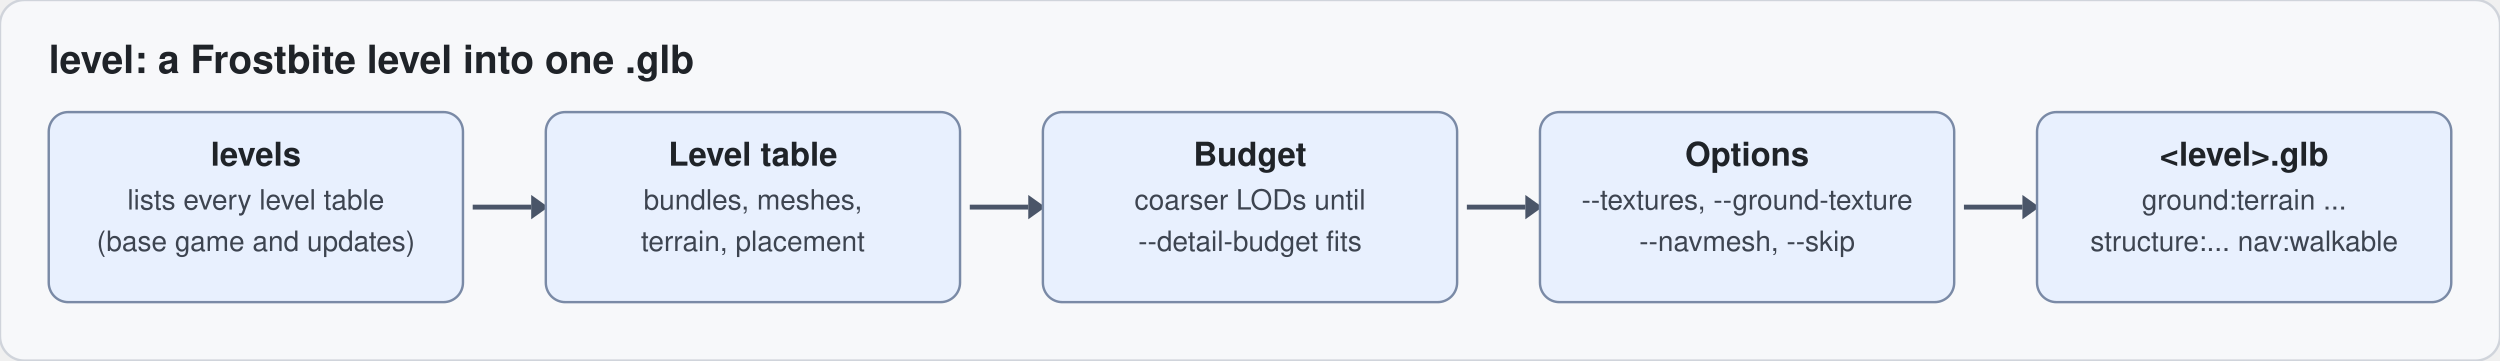
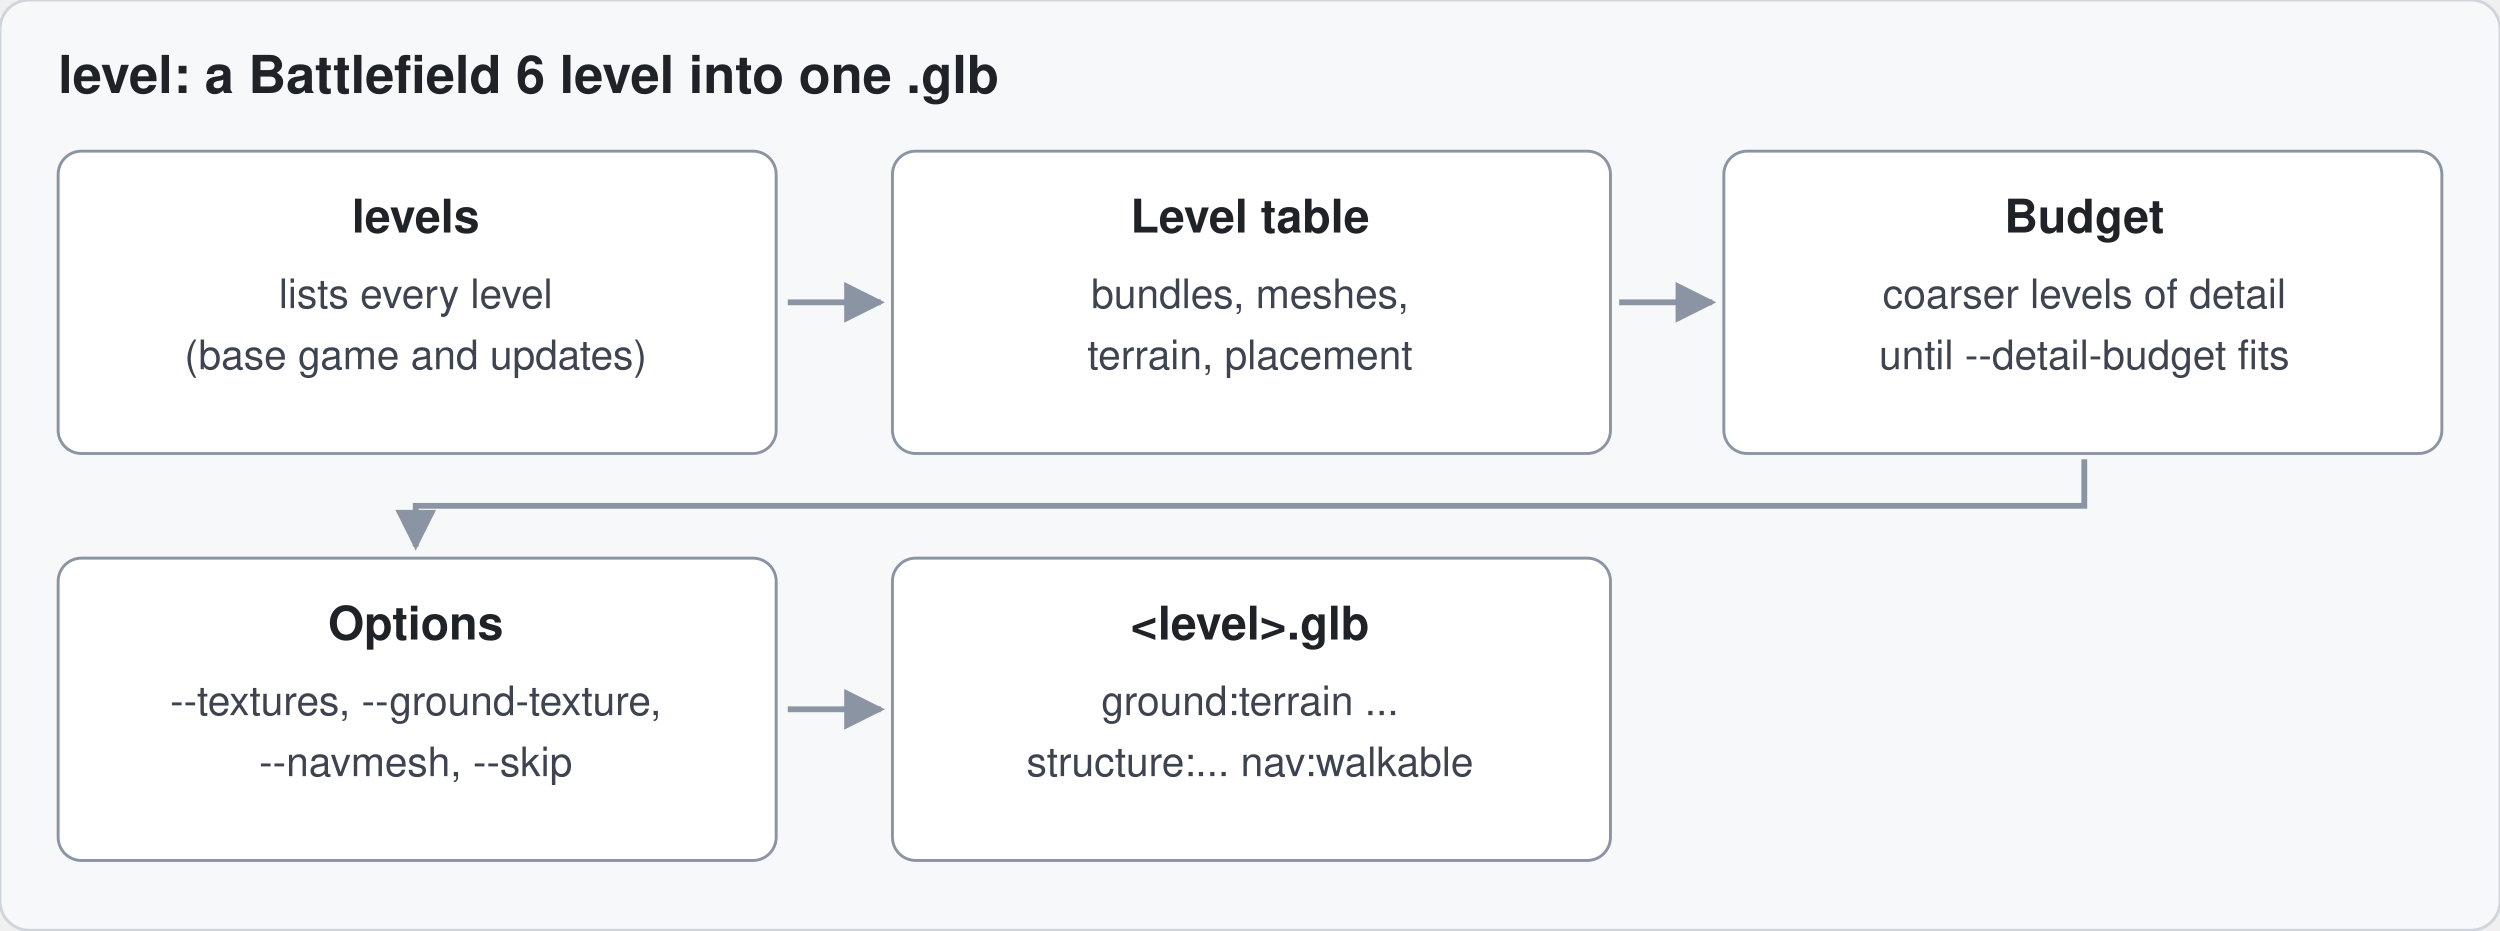
- <svg xmlns="http://www.w3.org/2000/svg" width="1026" height="148" viewBox="0 0 1026 148" role="img" aria-label="level: a Frostbite level into one .glb">
-   <rect width="1026" height="148" rx="10" fill="#f7f8fa" stroke="#d0d4db" />
-   <text x="20" y="30" font-family="Segoe UI,Helvetica,Arial,sans-serif" font-size="16" font-weight="600" fill="#1f2328">level: a Frostbite level into one .glb</text>
-   <rect x="20" y="46" width="170" height="78" rx="8" fill="#e8f0fe" stroke="#7a8aa6" />
-   <text x="105.0" y="68" font-family="Segoe UI,Helvetica,Arial,sans-serif" font-size="13.5" font-weight="600" fill="#1f2328" text-anchor="middle">levels</text>
-   <text x="105.0" y="86" font-family="Segoe UI,Helvetica,Arial,sans-serif" font-size="11.5" fill="#3d4450" text-anchor="middle">lists every level table</text>
-   <text x="105.0" y="103" font-family="Segoe UI,Helvetica,Arial,sans-serif" font-size="11.5" fill="#3d4450" text-anchor="middle">(base game and updates)</text>
-   <path d="M194 85.0 H218" stroke="#4a5568" stroke-width="2" />
-   <path d="M218 80.0 L225 85.0 L218 90.0Z" fill="#4a5568" />
-   <rect x="224" y="46" width="170" height="78" rx="8" fill="#e8f0fe" stroke="#7a8aa6" />
-   <text x="309.0" y="68" font-family="Segoe UI,Helvetica,Arial,sans-serif" font-size="13.5" font-weight="600" fill="#1f2328" text-anchor="middle">Level table</text>
-   <text x="309.0" y="86" font-family="Segoe UI,Helvetica,Arial,sans-serif" font-size="11.5" fill="#3d4450" text-anchor="middle">bundles, meshes,</text>
-   <text x="309.0" y="103" font-family="Segoe UI,Helvetica,Arial,sans-serif" font-size="11.5" fill="#3d4450" text-anchor="middle">terrain, placement</text>
-   <path d="M398 85.0 H422" stroke="#4a5568" stroke-width="2" />
-   <path d="M422 80.0 L429 85.0 L422 90.0Z" fill="#4a5568" />
-   <rect x="428" y="46" width="170" height="78" rx="8" fill="#e8f0fe" stroke="#7a8aa6" />
-   <text x="513.0" y="68" font-family="Segoe UI,Helvetica,Arial,sans-serif" font-size="13.5" font-weight="600" fill="#1f2328" text-anchor="middle">Budget</text>
-   <text x="513.0" y="86" font-family="Segoe UI,Helvetica,Arial,sans-serif" font-size="11.5" fill="#3d4450" text-anchor="middle">coarser LODs until</text>
-   <text x="513.0" y="103" font-family="Segoe UI,Helvetica,Arial,sans-serif" font-size="11.5" fill="#3d4450" text-anchor="middle">--detail-budget fits</text>
-   <path d="M602 85.0 H626" stroke="#4a5568" stroke-width="2" />
-   <path d="M626 80.0 L633 85.0 L626 90.0Z" fill="#4a5568" />
-   <rect x="632" y="46" width="170" height="78" rx="8" fill="#e8f0fe" stroke="#7a8aa6" />
-   <text x="717.0" y="68" font-family="Segoe UI,Helvetica,Arial,sans-serif" font-size="13.5" font-weight="600" fill="#1f2328" text-anchor="middle">Options</text>
-   <text x="717.0" y="86" font-family="Segoe UI,Helvetica,Arial,sans-serif" font-size="11.5" fill="#3d4450" text-anchor="middle">--textures, --ground-texture</text>
-   <text x="717.0" y="103" font-family="Segoe UI,Helvetica,Arial,sans-serif" font-size="11.5" fill="#3d4450" text-anchor="middle">--navmesh, --skip</text>
-   <path d="M806 85.0 H830" stroke="#4a5568" stroke-width="2" />
-   <path d="M830 80.0 L837 85.0 L830 90.0Z" fill="#4a5568" />
-   <rect x="836" y="46" width="170" height="78" rx="8" fill="#e8f0fe" stroke="#7a8aa6" />
-   <text x="921.0" y="68" font-family="Segoe UI,Helvetica,Arial,sans-serif" font-size="13.5" font-weight="600" fill="#1f2328" text-anchor="middle">&lt;level&gt;.glb</text>
-   <text x="921.0" y="86" font-family="Segoe UI,Helvetica,Arial,sans-serif" font-size="11.5" fill="#3d4450" text-anchor="middle">ground:terrain ...</text>
-   <text x="921.0" y="103" font-family="Segoe UI,Helvetica,Arial,sans-serif" font-size="11.5" fill="#3d4450" text-anchor="middle">structure:... nav:walkable</text>
+ <svg xmlns="http://www.w3.org/2000/svg" width="860" height="320" viewBox="0 0 860 320" role="img" aria-label="level: a Battlefield 6 level into one .glb">
+   <rect width="860" height="320" rx="10" fill="#f7f8fa" stroke="#d0d4db" />
+   <defs>
+     <marker id="a" viewBox="0 0 10 10" refX="9" refY="5" markerWidth="7" markerHeight="7" orient="auto-start-reverse">
+       <path d="M0,0 L10,5 L0,10 z" fill="#8a94a3" />
+     </marker>
+   </defs>
+   <text x="20" y="32" font-family="Segoe UI,Helvetica,Arial,sans-serif" font-size="18" font-weight="600" fill="#1f2328" text-anchor="start">level: a Battlefield 6 level into one .glb</text>
+   <rect x="20" y="52" width="247" height="104" rx="8" fill="#ffffff" stroke="#8a94a3" />
+   <text x="143" y="80" font-family="Segoe UI,Helvetica,Arial,sans-serif" font-size="16" font-weight="600" fill="#1f2328" text-anchor="middle">levels</text>
+   <text x="143" y="106" font-family="Segoe UI,Helvetica,Arial,sans-serif" font-size="14" font-weight="400" fill="#3d4450" text-anchor="middle">lists every level</text>
+   <text x="143" y="127" font-family="Segoe UI,Helvetica,Arial,sans-serif" font-size="14" font-weight="400" fill="#3d4450" text-anchor="middle">(base game and updates)</text>
+   <rect x="307" y="52" width="247" height="104" rx="8" fill="#ffffff" stroke="#8a94a3" />
+   <text x="430" y="80" font-family="Segoe UI,Helvetica,Arial,sans-serif" font-size="16" font-weight="600" fill="#1f2328" text-anchor="middle">Level table</text>
+   <text x="430" y="106" font-family="Segoe UI,Helvetica,Arial,sans-serif" font-size="14" font-weight="400" fill="#3d4450" text-anchor="middle">bundles, meshes,</text>
+   <text x="430" y="127" font-family="Segoe UI,Helvetica,Arial,sans-serif" font-size="14" font-weight="400" fill="#3d4450" text-anchor="middle">terrain, placement</text>
+   <rect x="593" y="52" width="247" height="104" rx="8" fill="#ffffff" stroke="#8a94a3" />
+   <text x="717" y="80" font-family="Segoe UI,Helvetica,Arial,sans-serif" font-size="16" font-weight="600" fill="#1f2328" text-anchor="middle">Budget</text>
+   <text x="717" y="106" font-family="Segoe UI,Helvetica,Arial,sans-serif" font-size="14" font-weight="400" fill="#3d4450" text-anchor="middle">coarser levels of detail</text>
+   <text x="717" y="127" font-family="Segoe UI,Helvetica,Arial,sans-serif" font-size="14" font-weight="400" fill="#3d4450" text-anchor="middle">until --detail-budget fits</text>
+   <rect x="20" y="192" width="247" height="104" rx="8" fill="#ffffff" stroke="#8a94a3" />
+   <text x="143" y="220" font-family="Segoe UI,Helvetica,Arial,sans-serif" font-size="16" font-weight="600" fill="#1f2328" text-anchor="middle">Options</text>
+   <text x="143" y="246" font-family="Segoe UI,Helvetica,Arial,sans-serif" font-size="14" font-weight="400" fill="#3d4450" text-anchor="middle">--textures, --ground-texture,</text>
+   <text x="143" y="267" font-family="Segoe UI,Helvetica,Arial,sans-serif" font-size="14" font-weight="400" fill="#3d4450" text-anchor="middle">--navmesh, --skip</text>
+   <rect x="307" y="192" width="247" height="104" rx="8" fill="#ffffff" stroke="#8a94a3" />
+   <text x="430" y="220" font-family="Segoe UI,Helvetica,Arial,sans-serif" font-size="16" font-weight="600" fill="#1f2328" text-anchor="middle">&lt;level&gt;.glb</text>
+   <text x="430" y="246" font-family="Segoe UI,Helvetica,Arial,sans-serif" font-size="14" font-weight="400" fill="#3d4450" text-anchor="middle">ground:terrain ...</text>
+   <text x="430" y="267" font-family="Segoe UI,Helvetica,Arial,sans-serif" font-size="14" font-weight="400" fill="#3d4450" text-anchor="middle">structure:... nav:walkable</text>
+   <line x1="271" y1="104.0" x2="303" y2="104.0" stroke="#8a94a3" stroke-width="2" marker-end="url(#a)" />
+   <line x1="557" y1="104.0" x2="589" y2="104.0" stroke="#8a94a3" stroke-width="2" marker-end="url(#a)" />
+   <path d="M717,158 V174 H143 V188" fill="none" stroke="#8a94a3" stroke-width="2" marker-end="url(#a)" />
+   <line x1="271" y1="244.0" x2="303" y2="244.0" stroke="#8a94a3" stroke-width="2" marker-end="url(#a)" />
</svg>
